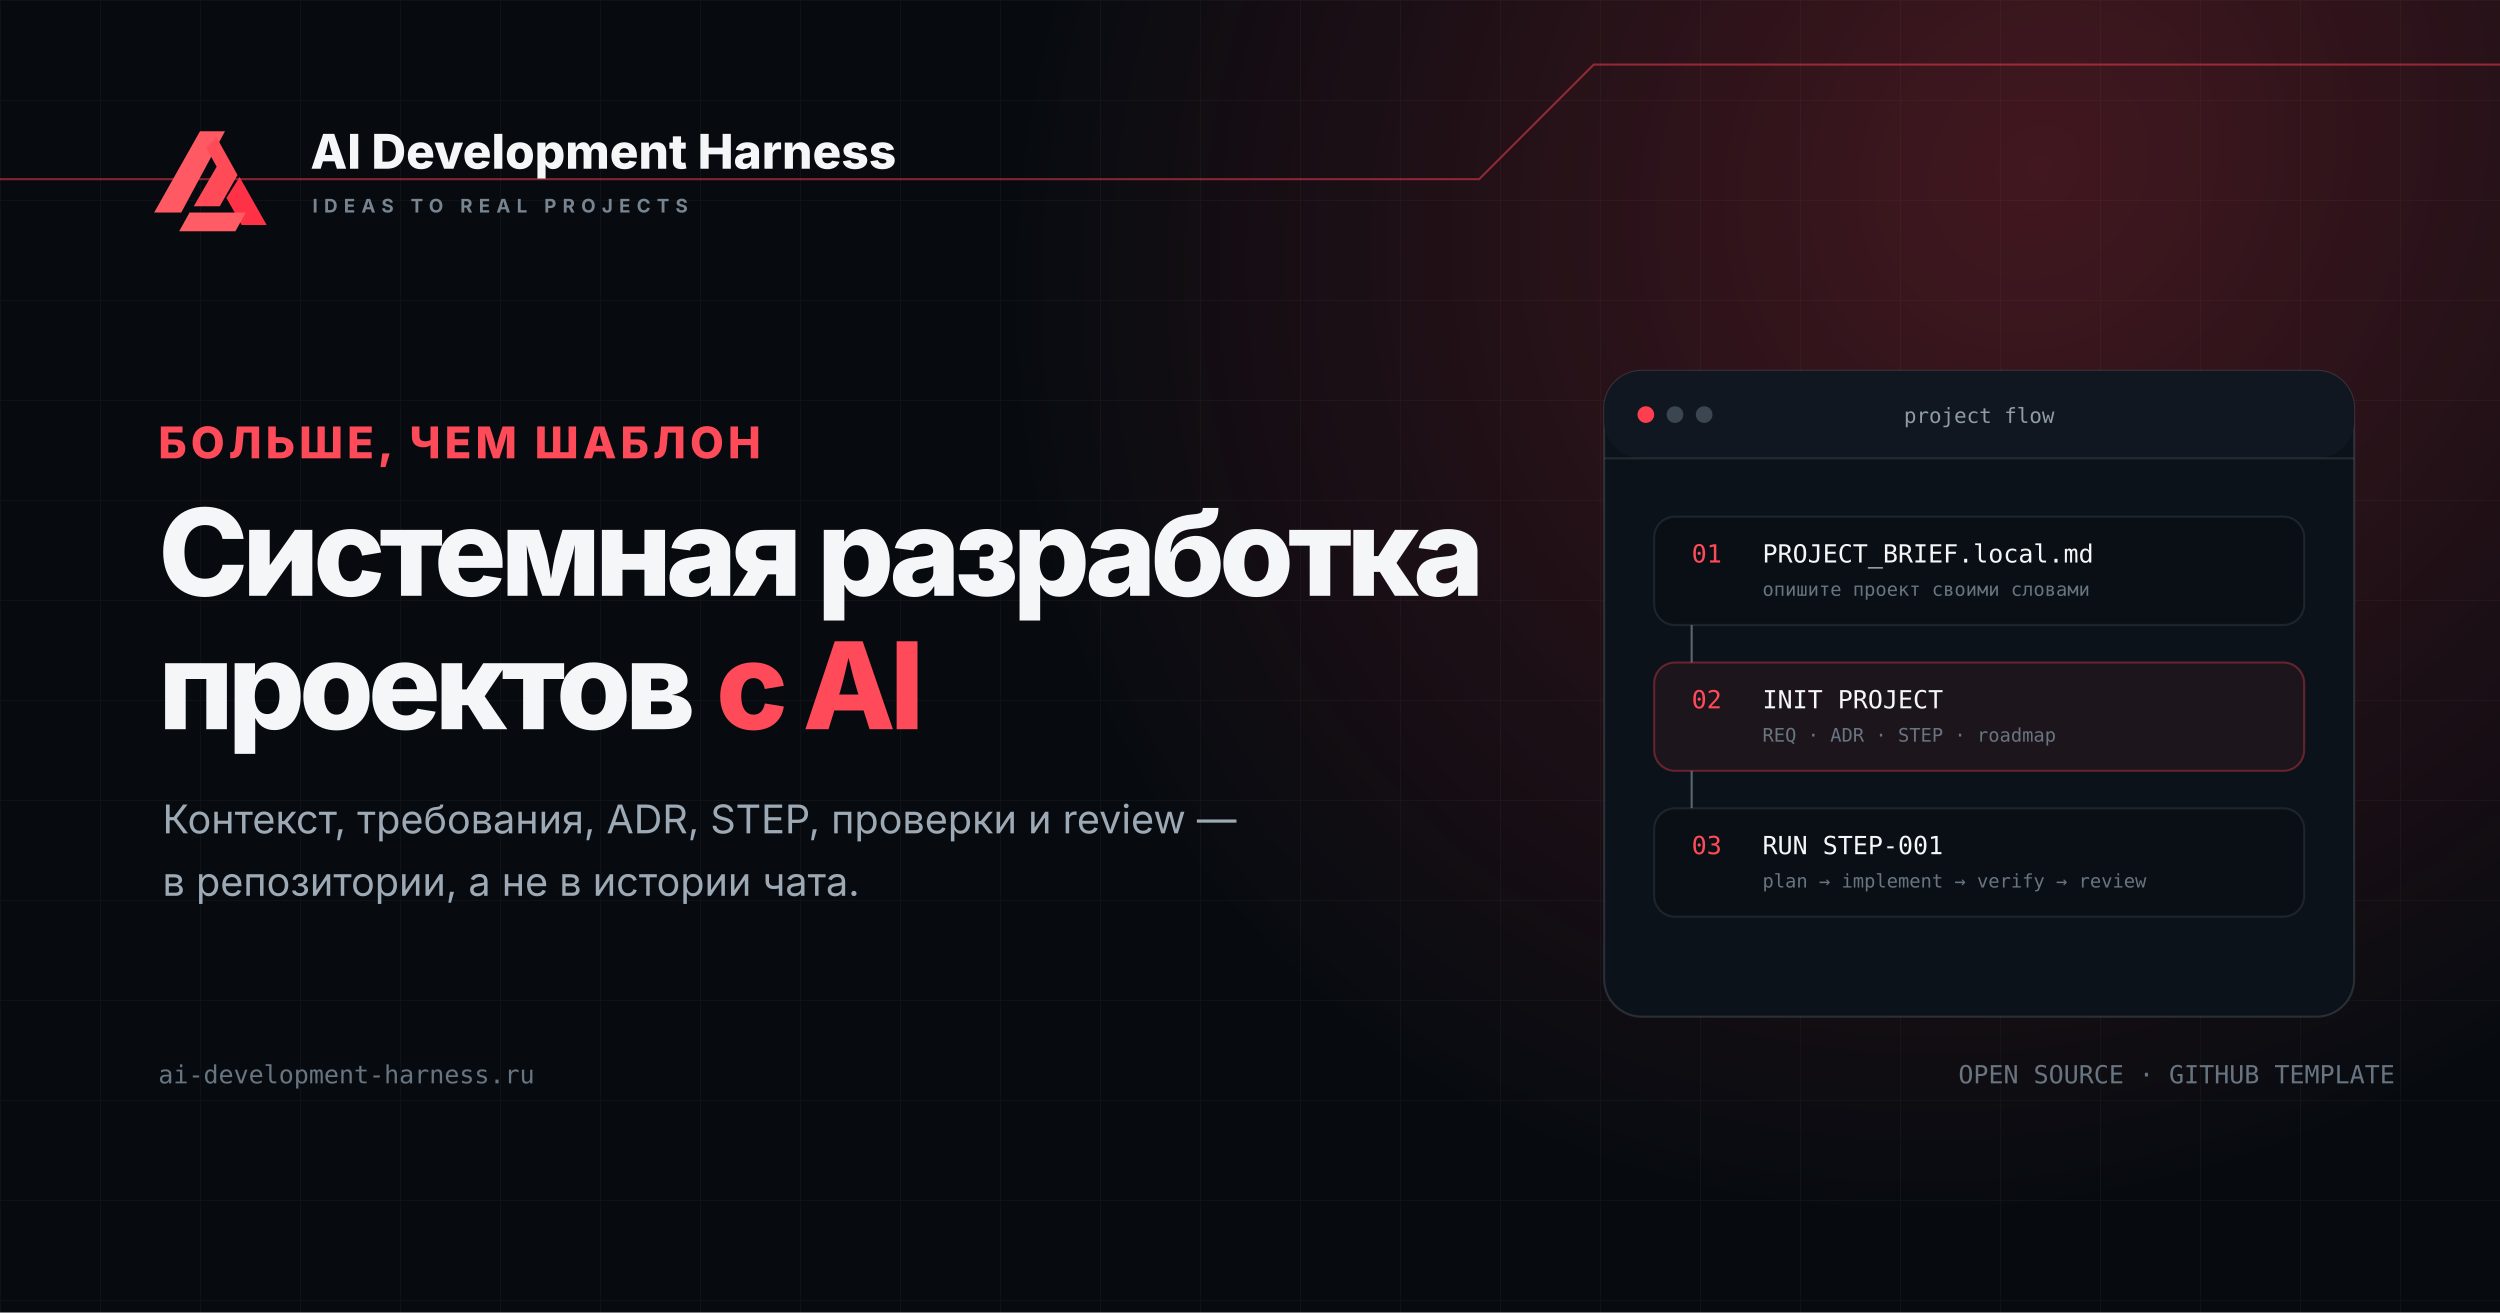
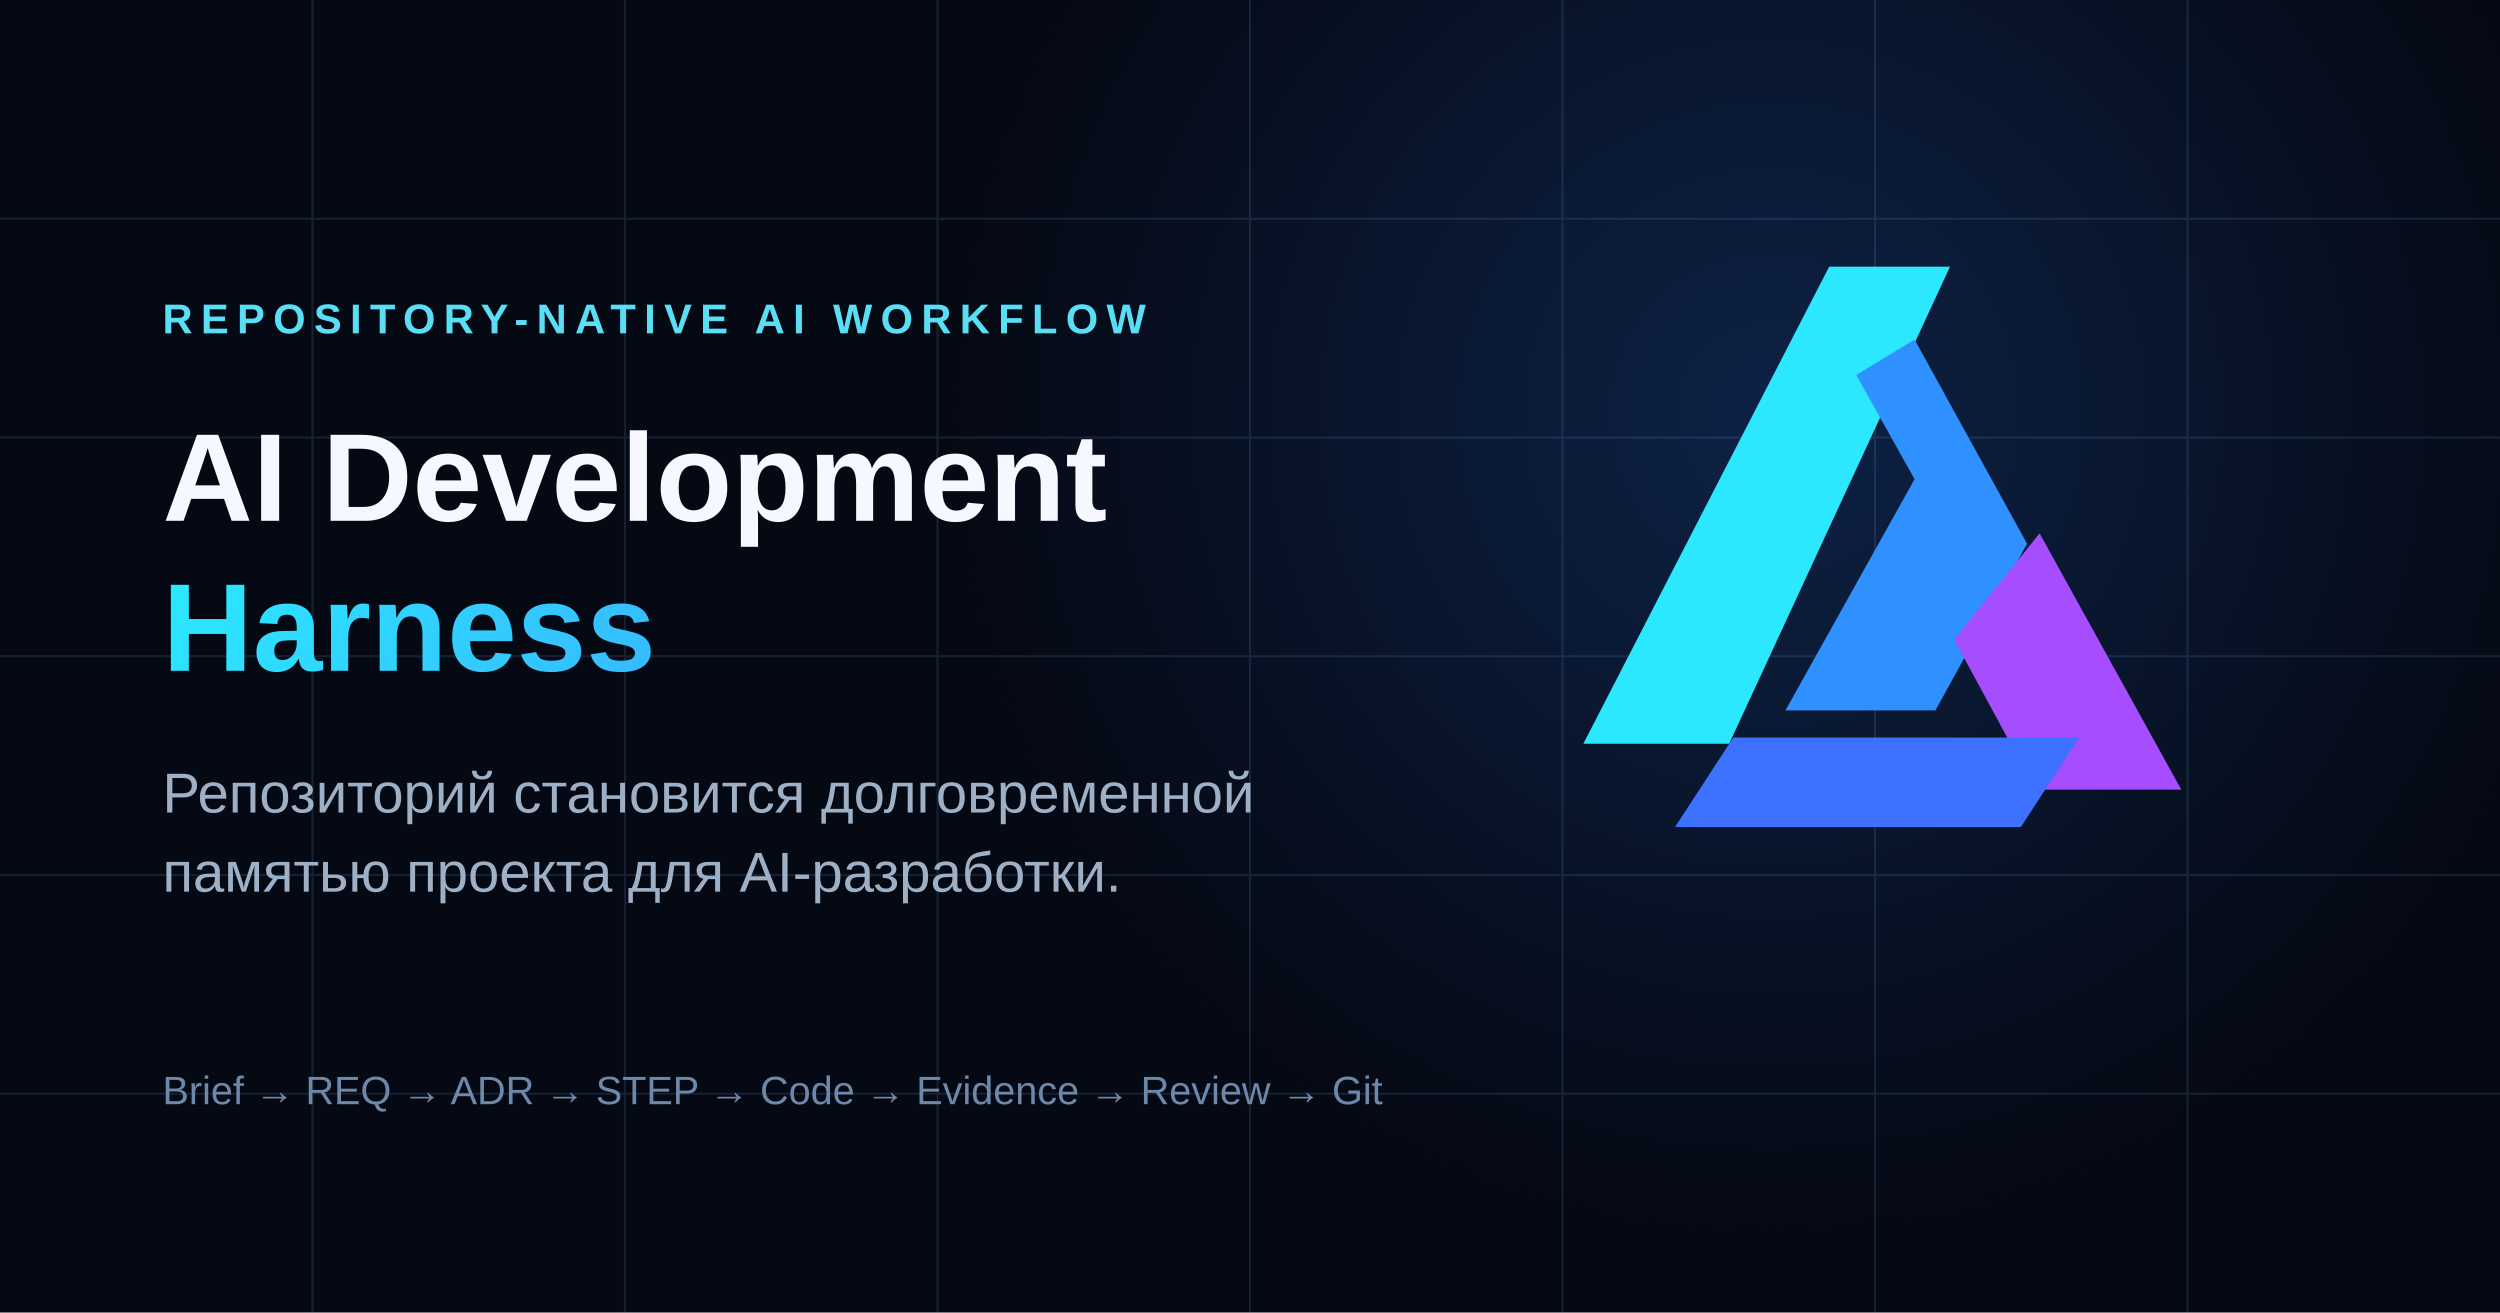
- <svg xmlns="http://www.w3.org/2000/svg" width="1200" height="630" viewBox="0 0 1200 630">
+ <svg xmlns="http://www.w3.org/2000/svg" width="1200" height="630" viewBox="0 0 1200 630" role="img" aria-label="AI Development Harness — repository-native workflow">
  <defs>
-     <radialGradient id="r" cx="0" cy="0" r="1" gradientTransform="translate(980 80) rotate(132) scale(530 470)" gradientUnits="userSpaceOnUse">
-       <stop stop-color="#ff3f50" stop-opacity=".24" />
-       <stop offset="1" stop-color="#ff3f50" stop-opacity="0" />
+     <linearGradient id="g" x1="180" y1="100" x2="1000" y2="560" gradientUnits="userSpaceOnUse">
+       <stop stop-color="#2be8ff" />
+       <stop offset=".52" stop-color="#4387ff" />
+       <stop offset="1" stop-color="#a64dff" />
+     </linearGradient>
+     <radialGradient id="bg">
+       <stop stop-color="#102955" />
+       <stop offset="1" stop-color="#050914" />
    </radialGradient>
-     <linearGradient id="red" x1="80" y1="80" x2="175" y2="175" gradientUnits="userSpaceOnUse">
-       <stop stop-color="#ff5963" />
-       <stop offset="1" stop-color="#ff3147" />
-     </linearGradient>
-     <pattern id="grid" width="48" height="48" patternUnits="userSpaceOnUse">
-       <path d="M48 0H0V48" fill="none" stroke="#ffffff" stroke-opacity=".035" />
-     </pattern>
  </defs>
-   <rect width="1200" height="630" fill="#070b10" />
-   <rect width="1200" height="630" fill="url(#grid)" />
-   <rect width="1200" height="630" fill="url(#r)" />
-   <path d="M0 86h710l55-55h435" stroke="#ff3f50" stroke-opacity=".5" fill="none" />
-   <g transform="translate(74 54)">
-     <path d="M0 48 22 9h12L13 48H0Z" fill="url(#red)" />
-     <path d="m30 12 10 18-8.5 15H19l11-19-5-9 5-5Z" fill="#ff4a58" />
-     <path d="m41 31 13 23H42L34.7 41 41 31Z" fill="#ff3147" />
-     <path d="M17 48h27l-5 9H12l5-9Z" fill="#ff5c65" />
-     <text x="75" y="27" font-family="Inter,Arial,sans-serif" font-size="23" font-weight="760" fill="#f4f6f8">AI Development Harness</text>
-     <text x="76" y="48" font-family="Inter,Arial,sans-serif" font-size="9" font-weight="650" letter-spacing="3" fill="#788591">IDEAS TO REAL PROJECTS</text>
+   <rect width="1200" height="630" fill="#050914" />
+   <circle cx="850" cy="200" r="390" fill="url(#bg)" opacity=".78" />
+   <g opacity=".18" stroke="#5f8ac0">
+     <path d="M0 105h1200M0 210h1200M0 315h1200M0 420h1200M0 525h1200" />
+     <path d="M150 0v630M300 0v630M450 0v630M600 0v630M750 0v630M900 0v630M1050 0v630" />
  </g>
-   <g font-family="Inter,Arial,sans-serif">
-     <text x="76" y="220" font-size="21" font-weight="780" letter-spacing="2" fill="#ff4b59">БОЛЬШЕ, ЧЕМ ШАБЛОН</text>
-     <text x="76" y="286" font-size="58" font-weight="820" letter-spacing="-2.8" fill="#f4f6f8">Системная разработка</text>
-     <text x="76" y="350" font-size="58" font-weight="820" letter-spacing="-2.8" fill="#f4f6f8">проектов <tspan fill="#ff4b59">с AI</tspan>
-     </text>
-     <text x="78" y="400" font-size="19" fill="#9da9b4">Контекст, требования, ADR, STEP, проверки и review —</text>
-     <text x="78" y="430" font-size="19" fill="#9da9b4">в репозитории, а не в истории чата.</text>
+   <g transform="translate(760 122)">
+     <path d="M0 235 118 6h58L70 235H0Z" fill="url(#g)" />
+     <path d="m159 41 54 98-44 80H97l62-111-28-50 28-17Z" fill="#2f91ff" />
+     <path d="m219 134 68 123h-70l-39-72 41-51Z" fill="#a64dff" />
+     <path d="M72 232h166l-28 43H44l28-43Z" fill="#3c72ff" />
  </g>
-   <g transform="translate(770 178)">
-     <rect width="360" height="310" rx="18" fill="#0c1219" stroke="#72808c" stroke-opacity=".28" />
-     <rect width="360" height="42" rx="18" fill="#101720" />
-     <path d="M0 42h360" stroke="#72808c" stroke-opacity=".22" />
-     <circle cx="20" cy="21" r="4" fill="#ff3f50" />
-     <circle cx="34" cy="21" r="4" fill="#3b4650" />
-     <circle cx="48" cy="21" r="4" fill="#3b4650" />
-     <text x="180" y="25" text-anchor="middle" font-family="monospace" font-size="10" fill="#8f9ba5">project flow</text>
-     <g font-family="monospace" font-size="12">
-       <rect x="24" y="70" width="312" height="52" rx="10" fill="#0a0f15" stroke="#72808c" stroke-opacity=".18" />
-       <text x="42" y="92" fill="#ff4b59">01</text>
-       <text x="76" y="92" fill="#f4f6f8">PROJECT_BRIEF.local.md</text>
-       <text x="76" y="108" fill="#687581" font-size="9">опишите проект своими словами</text>
-       <path d="M42 122v18" stroke="#596671" />
-       <rect x="24" y="140" width="312" height="52" rx="10" fill="#ff3f50" fill-opacity=".07" stroke="#ff3f50" stroke-opacity=".35" />
-       <text x="42" y="162" fill="#ff4b59">02</text>
-       <text x="76" y="162" fill="#f4f6f8">INIT PROJECT</text>
-       <text x="76" y="178" fill="#687581" font-size="9">REQ · ADR · STEP · roadmap</text>
-       <path d="M42 192v18" stroke="#596671" />
-       <rect x="24" y="210" width="312" height="52" rx="10" fill="#0a0f15" stroke="#72808c" stroke-opacity=".18" />
-       <text x="42" y="232" fill="#ff4b59">03</text>
-       <text x="76" y="232" fill="#f4f6f8">RUN STEP-001</text>
-       <text x="76" y="248" fill="#687581" font-size="9">plan → implement → verify → review</text>
-     </g>
-   </g>
-   <g transform="translate(76 520)" font-family="monospace" font-size="12" fill="#687581">
-     <text>ai-development-harness.ru</text>
-     <text x="864">OPEN SOURCE · GITHUB TEMPLATE</text>
-   </g>
+   <text x="78" y="160" fill="#59dff5" font-family="Arial,sans-serif" font-size="20" font-weight="700" letter-spacing="4">REPOSITORY-NATIVE AI WORKFLOW</text>
+   <text x="78" y="250" fill="#f5f8ff" font-family="Arial,sans-serif" font-size="60" font-weight="800">AI Development</text>
+   <text x="78" y="322" fill="url(#g)" font-family="Arial,sans-serif" font-size="60" font-weight="800">Harness</text>
+   <text x="78" y="390" fill="#9eb0c6" font-family="Arial,sans-serif" font-size="27">Репозиторий становится долговременной</text>
+   <text x="78" y="428" fill="#9eb0c6" font-family="Arial,sans-serif" font-size="27">памятью проекта для AI-разработки.</text>
+   <text x="78" y="530" fill="#6e88a9" font-family="Arial,sans-serif" font-size="19">Brief → REQ → ADR → STEP → Code → Evidence → Review → Git</text>
</svg>
